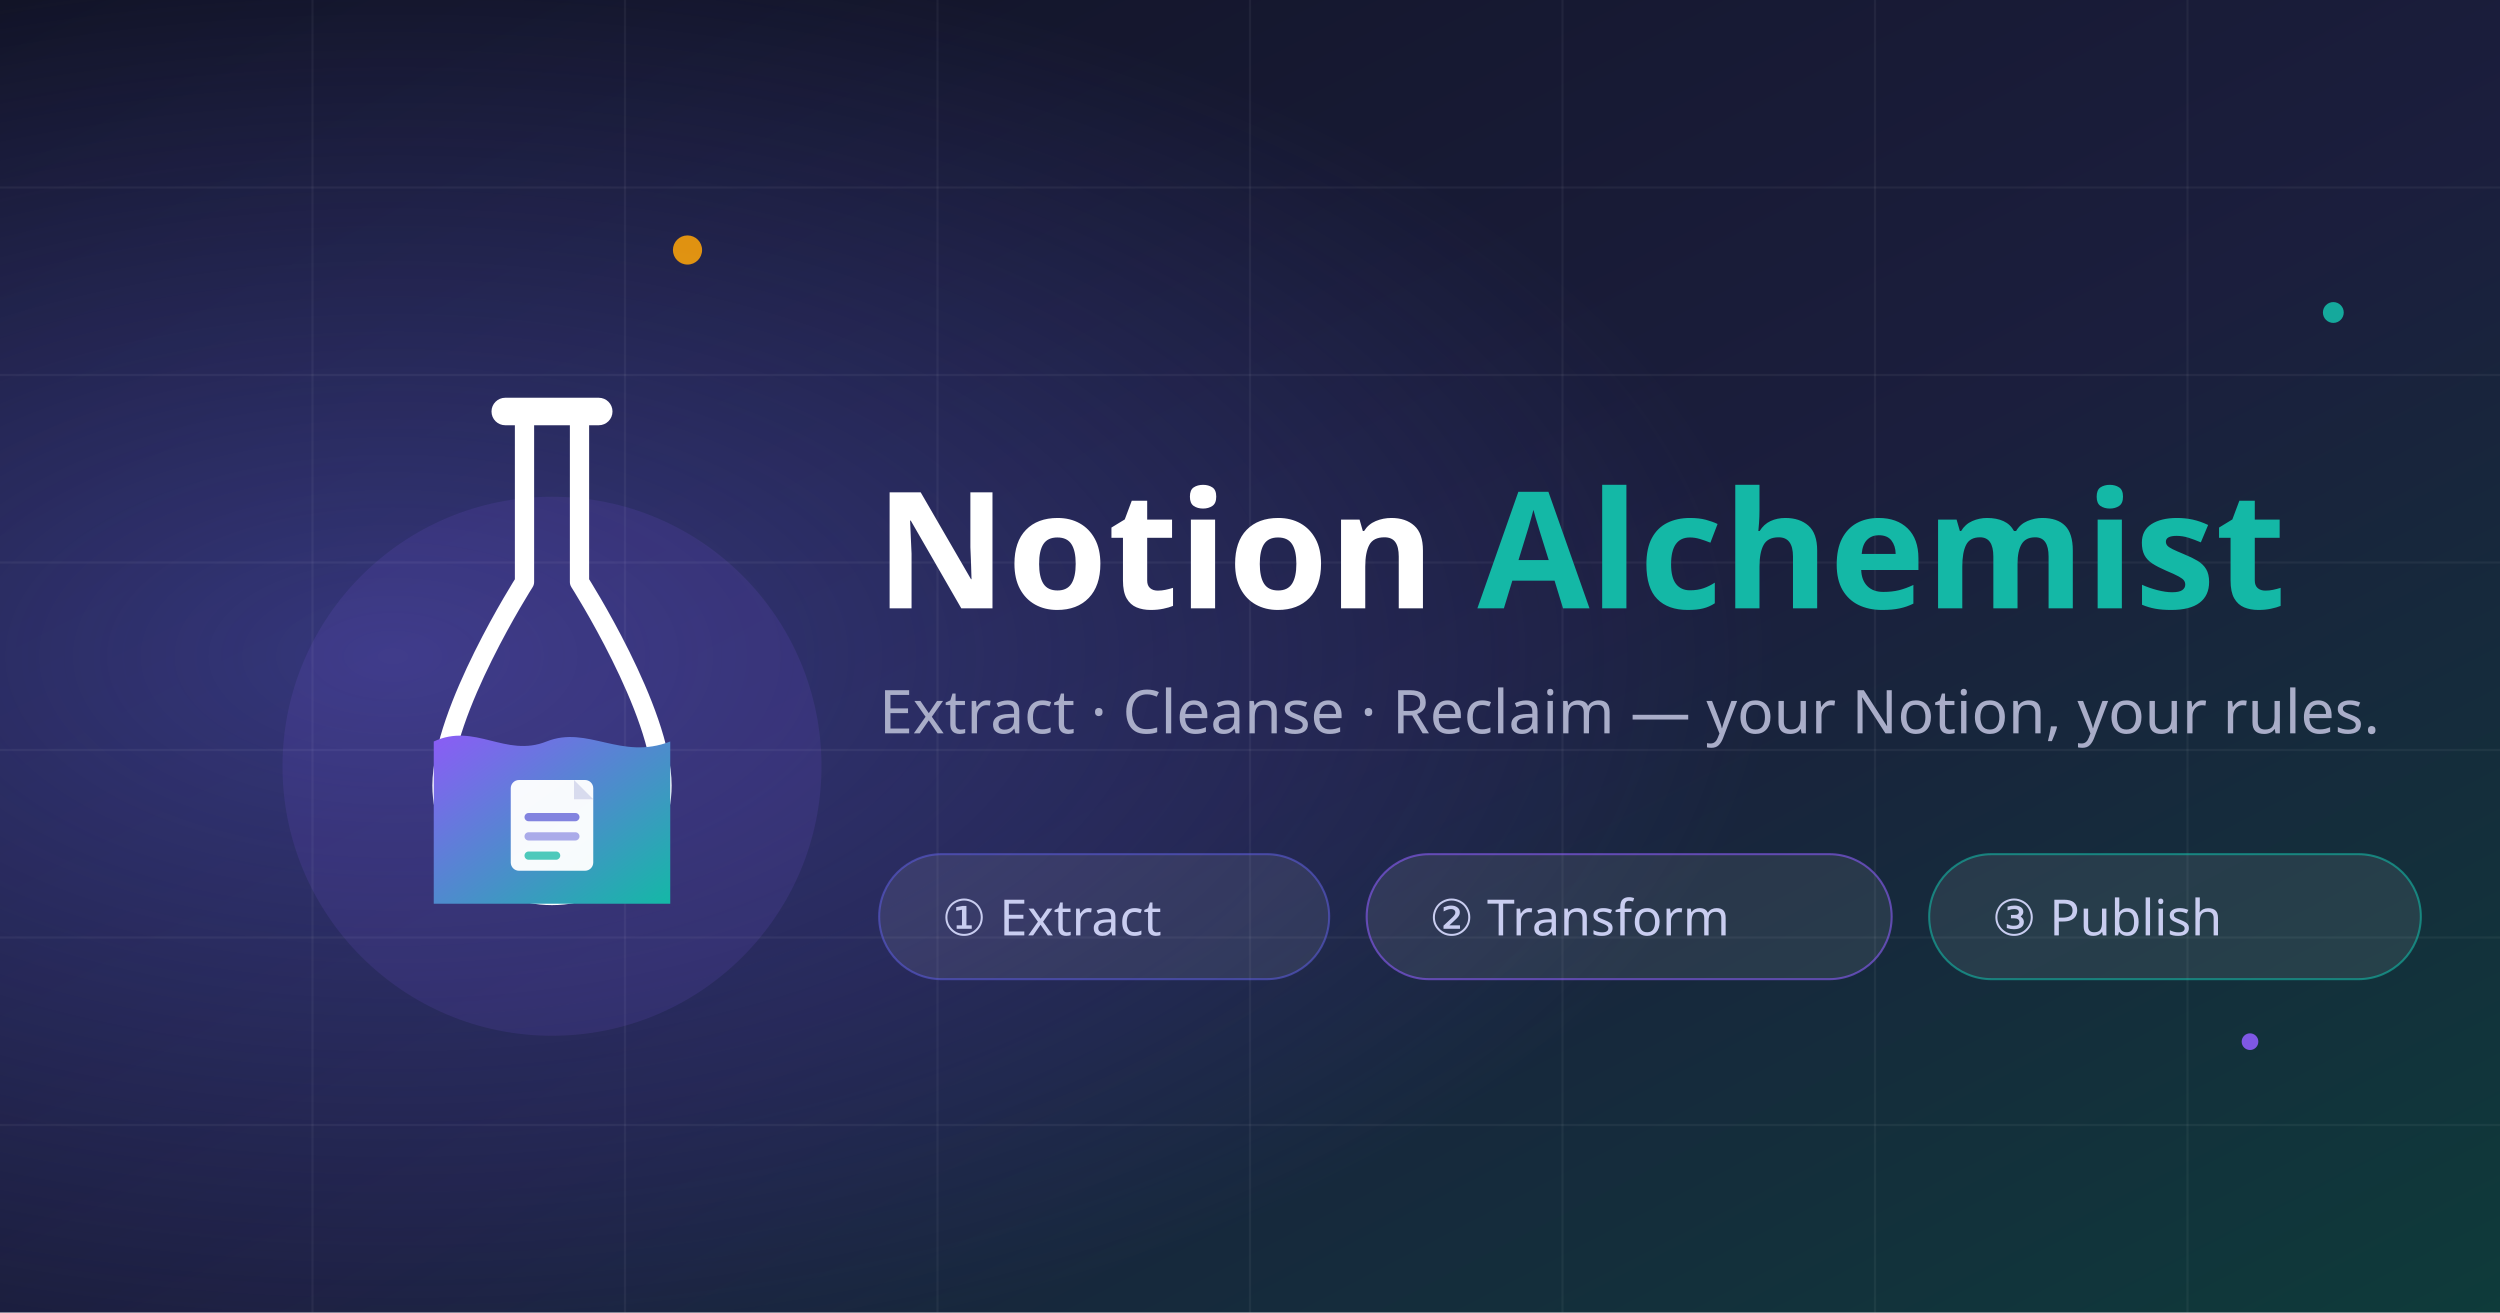
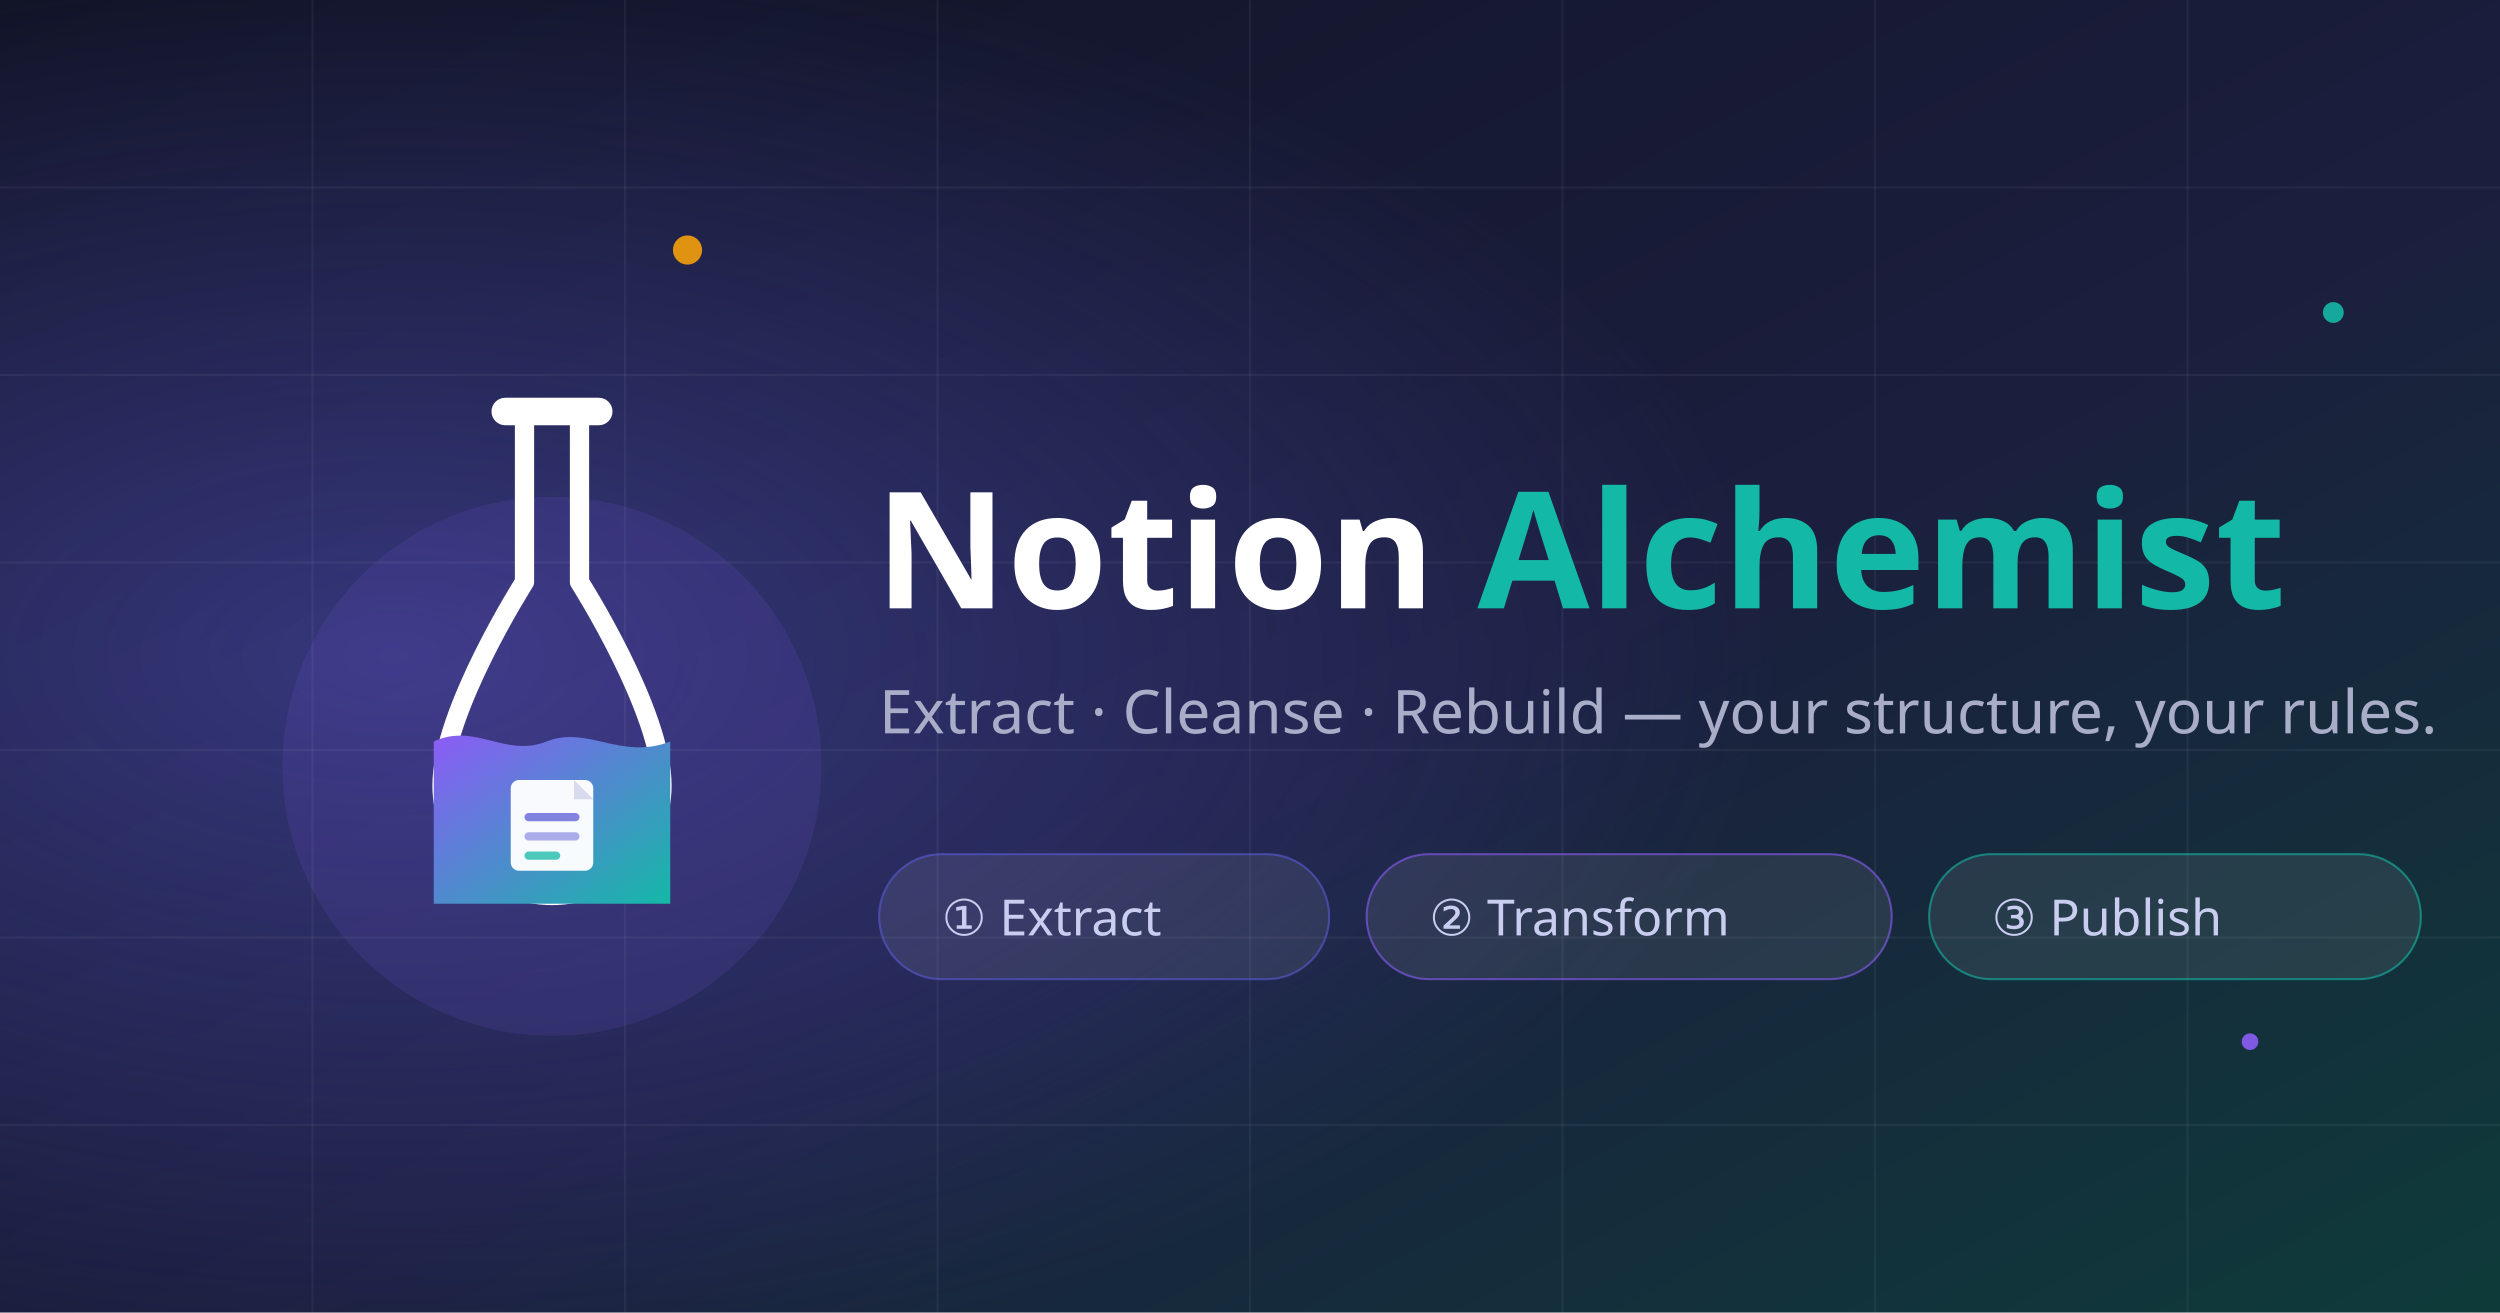
- <svg xmlns="http://www.w3.org/2000/svg" viewBox="0 0 1200 630" role="img" aria-label="Notion Alchemist — Extract, cleanse, reclaim">
+ <svg xmlns="http://www.w3.org/2000/svg" viewBox="0 0 1200 630" role="img" aria-label="Notion Alchemist — Extract, cleanse, rebuild">
  <defs>
    <linearGradient id="bn-bg" x1="0" y1="0" x2="1" y2="1">
      <stop offset="0" stop-color="#101223" />
      <stop offset="0.55" stop-color="#1B1E3D" />
      <stop offset="1" stop-color="#0E3B3A" />
    </linearGradient>
    <radialGradient id="bn-glow" cx="0.16" cy="0.5" r="0.55">
      <stop offset="0" stop-color="#5B5BD6" stop-opacity="0.45" />
      <stop offset="1" stop-color="#5B5BD6" stop-opacity="0" />
    </radialGradient>
    <linearGradient id="bn-liquid" x1="0" y1="0" x2="1" y2="1">
      <stop offset="0" stop-color="#8B5CF6" />
      <stop offset="1" stop-color="#14B8A6" />
    </linearGradient>
  </defs>
  <rect width="1200" height="630" fill="url(#bn-bg)" />
  <rect width="1200" height="630" fill="url(#bn-glow)" />
  <g stroke="#FFFFFF" stroke-opacity="0.05" stroke-width="1">
    <path d="M0 90 H1200 M0 180 H1200 M0 270 H1200 M0 360 H1200 M0 450 H1200 M0 540 H1200" />
    <path d="M150 0 V630 M300 0 V630 M450 0 V630 M600 0 V630 M750 0 V630 M900 0 V630 M1050 0 V630" />
  </g>
  <circle cx="330" cy="120" r="7" fill="#F59E0B" opacity="0.9" />
  <circle cx="1120" cy="150" r="5" fill="#14B8A6" opacity="0.9" />
  <circle cx="1080" cy="500" r="4" fill="#8B5CF6" opacity="0.9" />
  <g transform="translate(96,150) scale(0.66)">
    <circle cx="256" cy="330" r="196" fill="#8B5CF6" opacity="0.12" />
    <path d="M236 82 L236 196 C236 196 176 290 176 344 A80 80 0 0 0 336 344 C336 290 276 196 276 196 L276 82" fill="none" stroke="#FFFFFF" stroke-width="14" stroke-linecap="round" stroke-linejoin="round" />
    <rect x="212" y="62" width="88" height="20" rx="10" fill="#FFFFFF" />
    <path d="M170 312 C200 298 222 324 252 312 C282 300 306 326 342 312 L342 430 L170 430 Z" fill="url(#bn-liquid)" />
    <rect x="226" y="340" width="60" height="66" rx="6" fill="#FFFFFF" opacity="0.96" />
    <path d="M272 340 L286 354 L272 354 Z" fill="#D8DBEE" />
    <rect x="236" y="364" width="40" height="6" rx="3" fill="#5B5BD6" opacity="0.75" />
    <rect x="236" y="378" width="40" height="6" rx="3" fill="#5B5BD6" opacity="0.5" />
    <rect x="236" y="392" width="26" height="6" rx="3" fill="#14B8A6" opacity="0.75" />
  </g>
  <text x="420" y="292" font-family="'Segoe UI', 'PingFang SC', 'Microsoft YaHei', system-ui, sans-serif" font-size="78" font-weight="700" fill="#FFFFFF">Notion <tspan fill="#14B8A6">Alchemist</tspan>
  </text>
-   <text x="422" y="352" font-family="'Segoe UI', 'PingFang SC', 'Microsoft YaHei', system-ui, sans-serif" font-size="29" fill="#A9ADC8">Extract · Cleanse · Reclaim — your Notion, your rules.</text>
+   <text x="422" y="352" font-family="'Segoe UI', 'PingFang SC', 'Microsoft YaHei', system-ui, sans-serif" font-size="29" fill="#A9ADC8">Extract · Cleanse · Rebuild — your structure, your rules.</text>
  <g font-family="'Segoe UI', 'PingFang SC', 'Microsoft YaHei', system-ui, sans-serif" font-size="24">
    <rect x="422" y="410" width="216" height="60" rx="30" fill="#FFFFFF" fill-opacity="0.08" stroke="#5B5BD6" stroke-opacity="0.6" />
    <text x="452" y="449" fill="#C9CDF0">① Extract</text>
    <rect x="656" y="410" width="252" height="60" rx="30" fill="#FFFFFF" fill-opacity="0.08" stroke="#8B5CF6" stroke-opacity="0.6" />
    <text x="686" y="449" fill="#C9CDF0">② Transform</text>
    <rect x="926" y="410" width="236" height="60" rx="30" fill="#FFFFFF" fill-opacity="0.08" stroke="#14B8A6" stroke-opacity="0.6" />
    <text x="956" y="449" fill="#C9CDF0">③ Publish</text>
  </g>
</svg>
